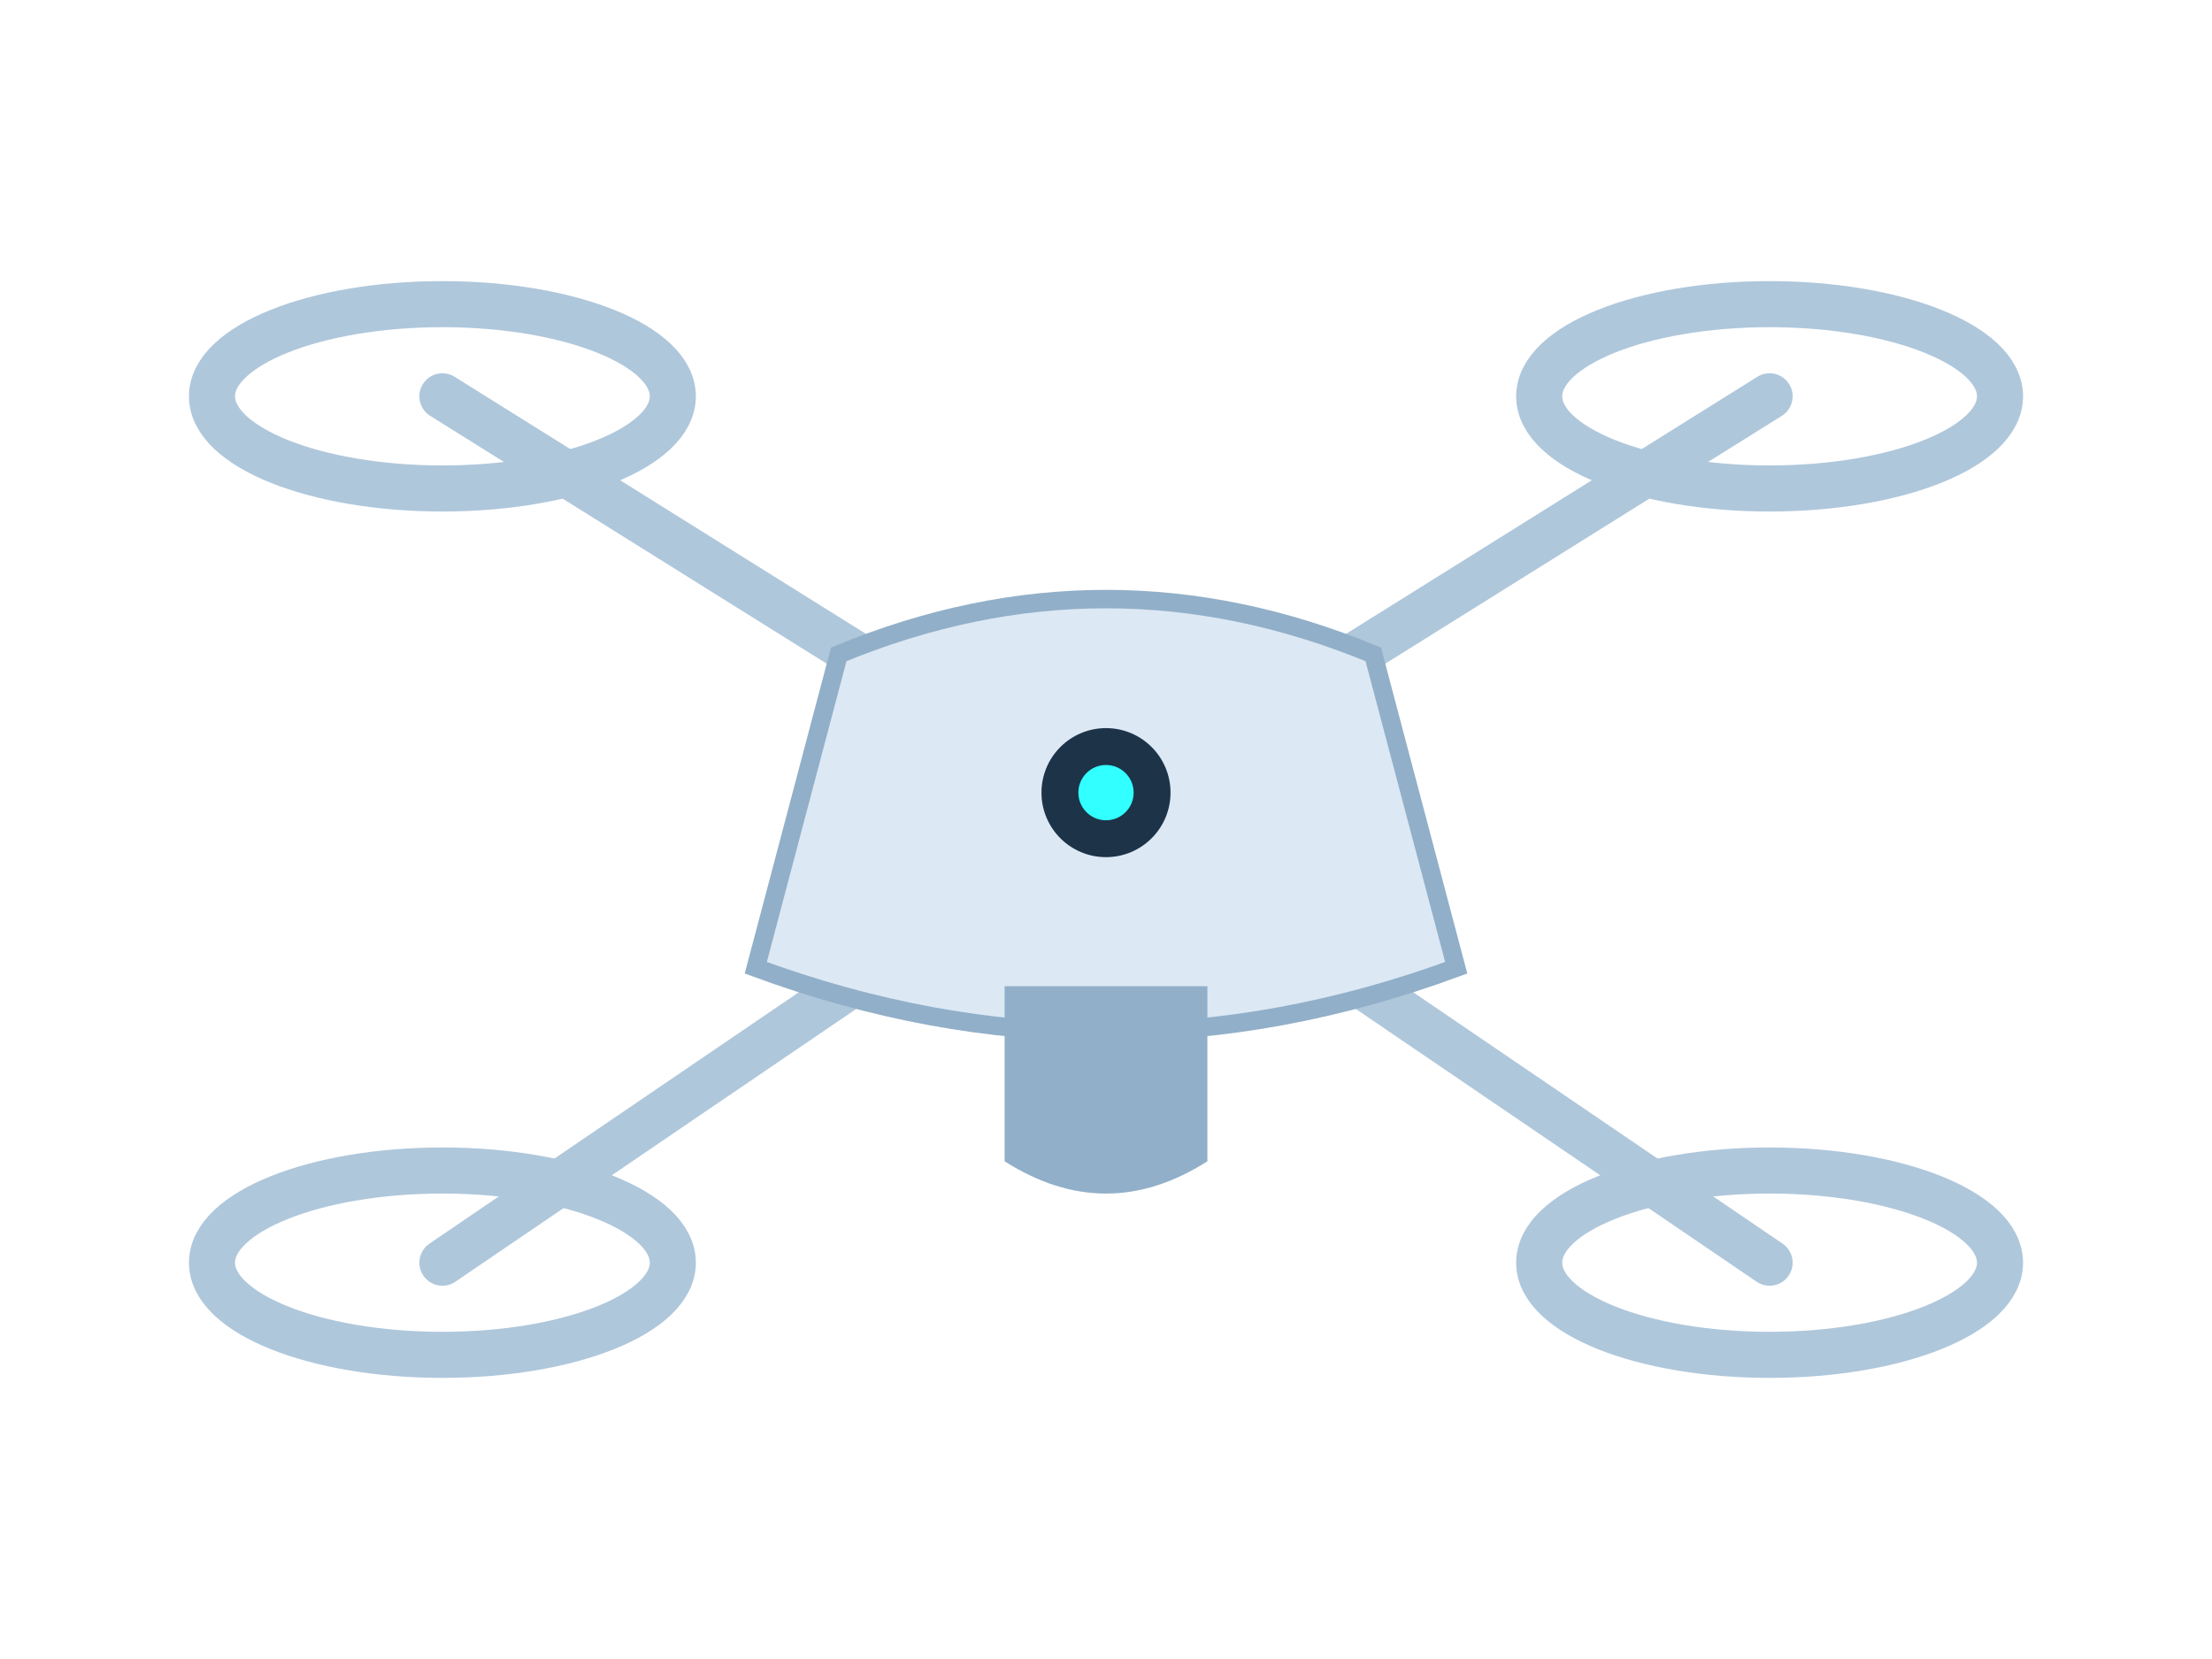
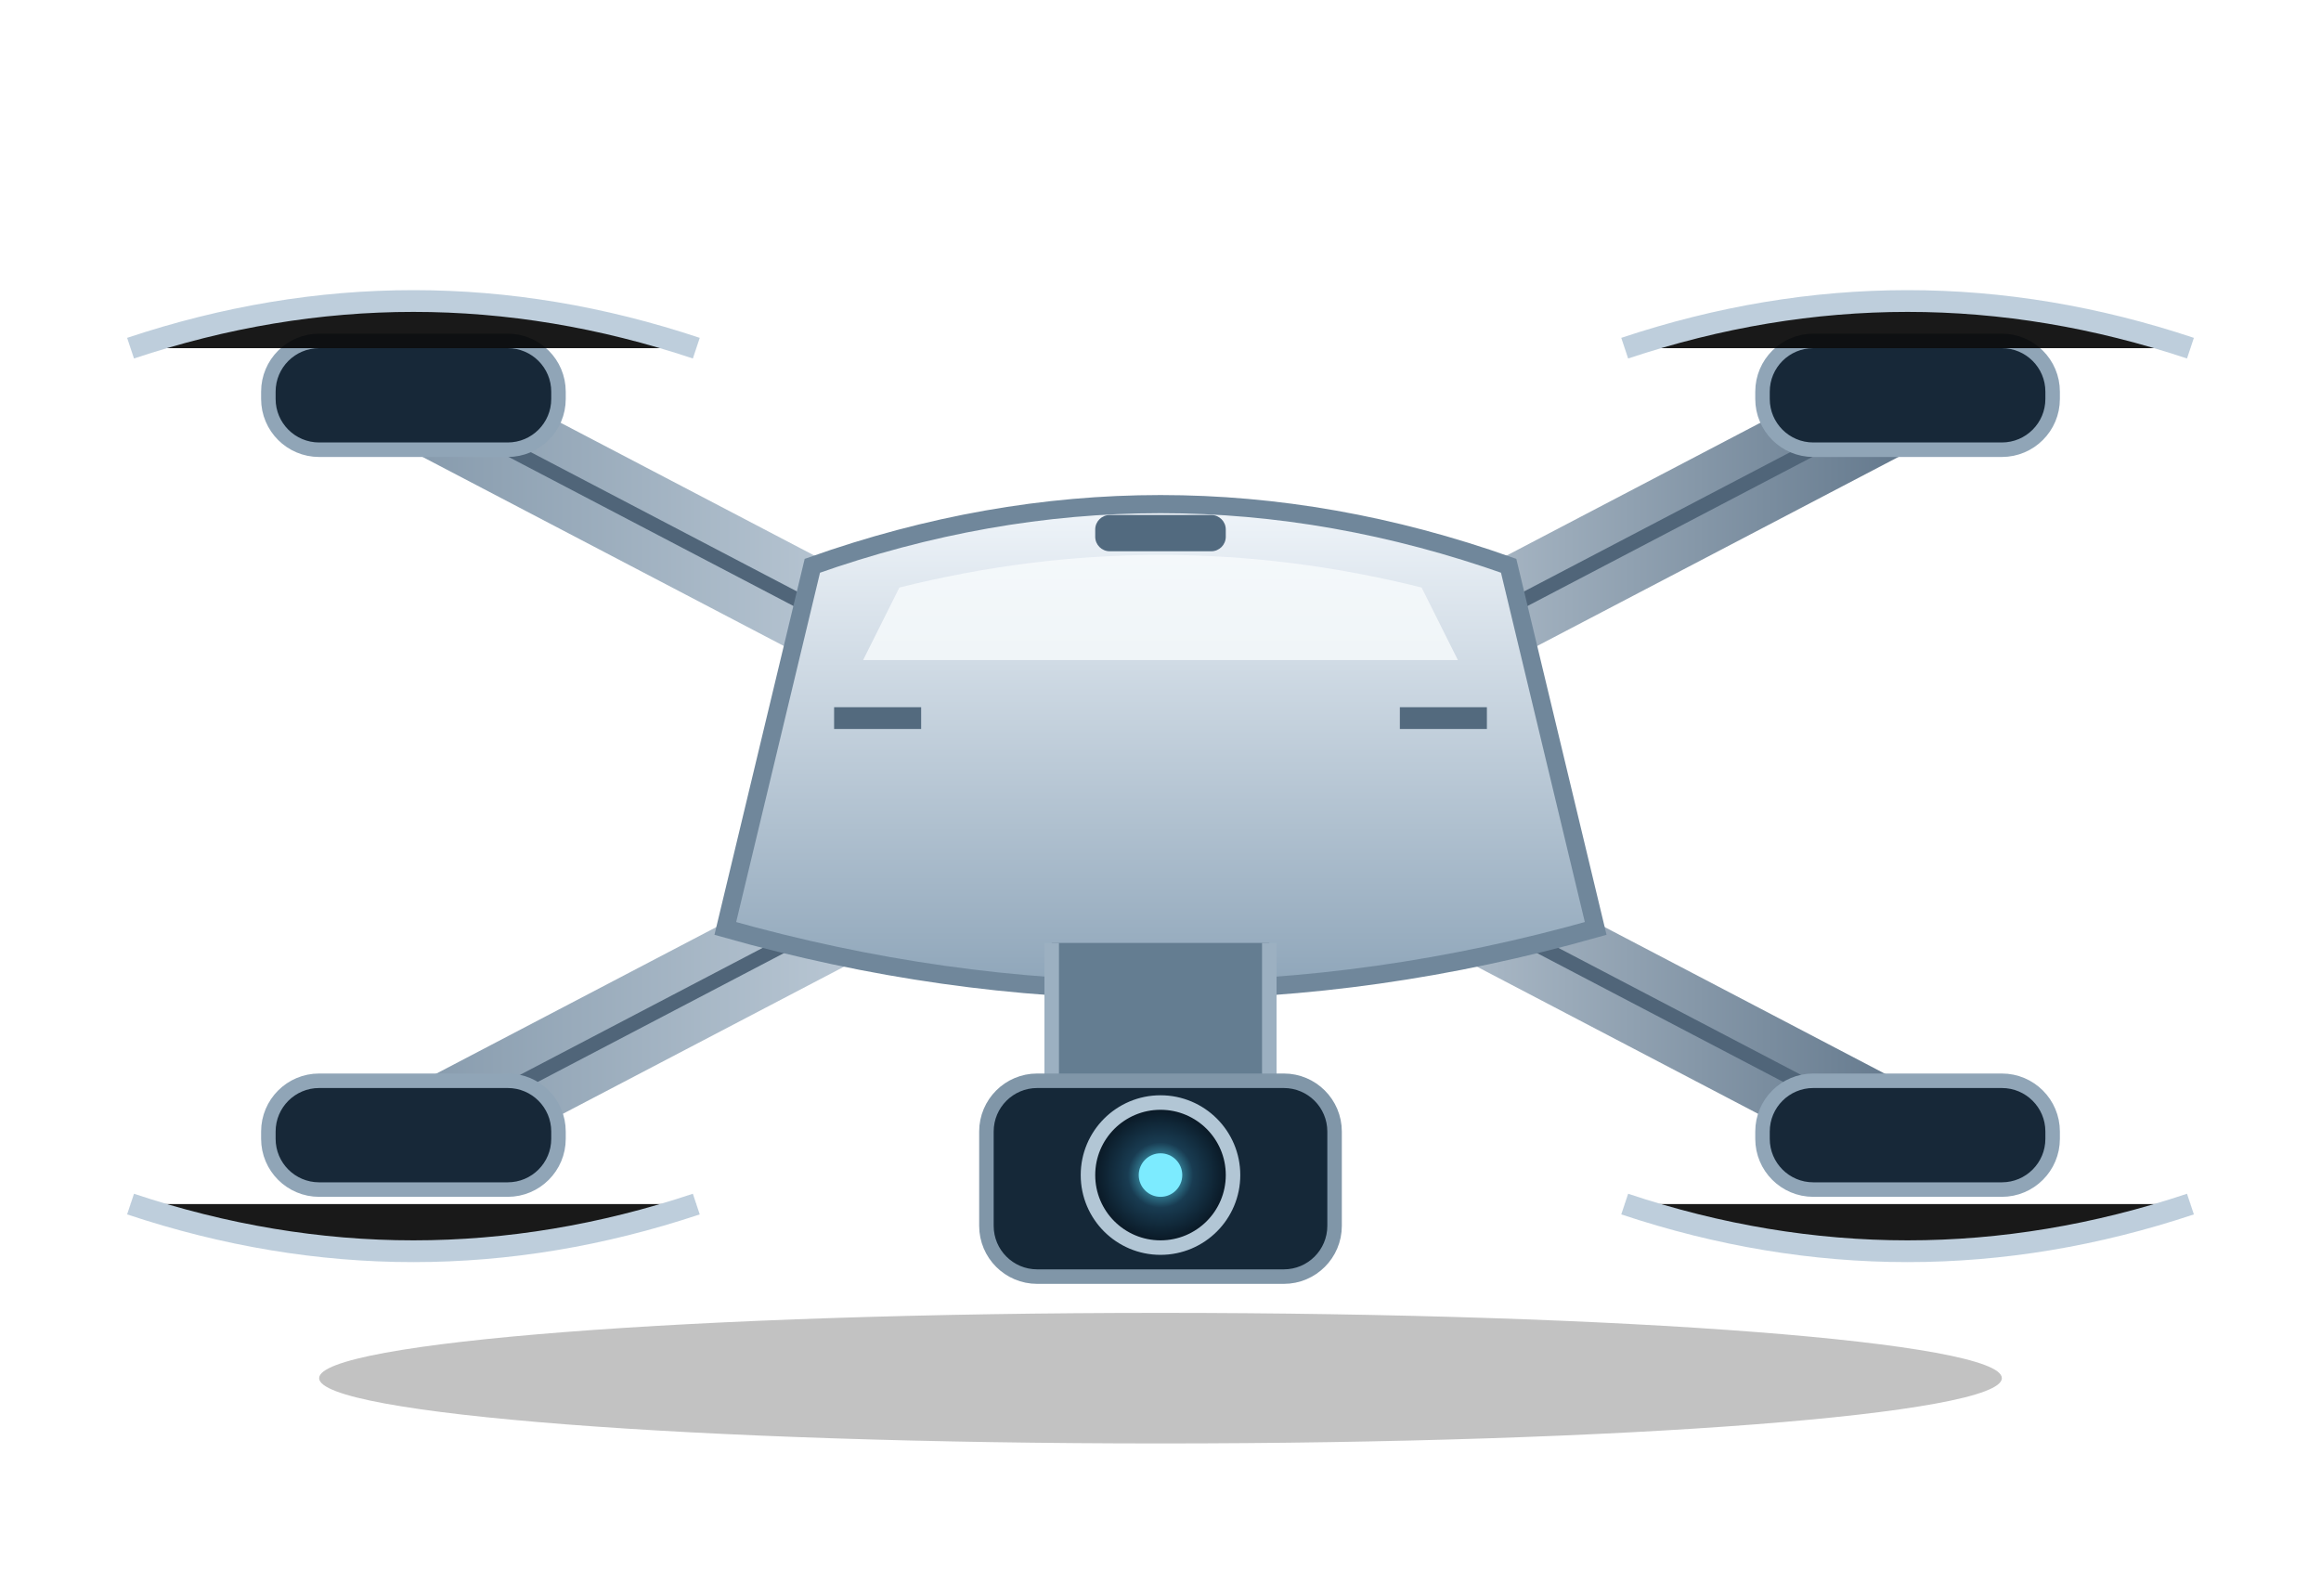
- <svg xmlns="http://www.w3.org/2000/svg" viewBox="0 0 240 180">
-   <g fill="none" stroke="#AFC7DB" stroke-width="5" stroke-linecap="round" stroke-linejoin="round">
-     <path d="M120 88 L48 43 M120 88 L192 43 M120 88 L48 137 M120 88 L192 137" />
-     <ellipse cx="48" cy="43" rx="25" ry="10" />
-     <ellipse cx="192" cy="43" rx="25" ry="10" />
-     <ellipse cx="48" cy="137" rx="25" ry="10" />
-     <ellipse cx="192" cy="137" rx="25" ry="10" />
+ <svg xmlns="http://www.w3.org/2000/svg" viewBox="0 0 320 220">
+   <defs>
+     <linearGradient id="body" x1="0" y1="0" x2="0" y2="1">
+       <stop stop-color="#F0F5FA" />
+       <stop offset="1" stop-color="#8EA5B9" />
+     </linearGradient>
+     <linearGradient id="arm">
+       <stop stop-color="#879BAD" />
+       <stop offset=".5" stop-color="#DCE6EF" />
+       <stop offset="1" stop-color="#64798D" />
+     </linearGradient>
+     <radialGradient id="lens">
+       <stop stop-color="#58DDF5" />
+       <stop offset=".45" stop-color="#193C52" />
+       <stop offset="1" stop-color="#07121D" />
+     </radialGradient>
+   </defs>
+   <ellipse cx="160" cy="190" rx="116" ry="9" fill="#000" opacity=".24" />
+   <g stroke="#71879A" stroke-width="2.5" stroke-linecap="round">
+     <path d="M143 100 L57 55 M177 100 L263 55 M143 112 L57 157 M177 112 L263 157" stroke="url(#arm)" stroke-width="13" />
+     <path d="M143 100 L57 55 M177 100 L263 55 M143 112 L57 157 M177 112 L263 157" stroke="#506579" stroke-width="2" />
  </g>
-   <path d="M91 71 Q120 59 149 71 L158 105 Q120 119 82 105 Z" fill="#DCE8F4" stroke="#91AFC8" stroke-width="2" />
-   <path d="M109 107 L109 126 Q120 133 131 126 L131 107" fill="#91AFC8" />
-   <circle cx="120" cy="86" r="7" fill="#1C3348" />
-   <circle cx="120" cy="86" r="3" fill="#32FFFF" />
+   <g fill="#172838" stroke="#90A5B7" stroke-width="2">
+     <rect x="37" y="47" width="40" height="15" rx="7" />
+     <rect x="243" y="47" width="40" height="15" rx="7" />
+     <rect x="37" y="149" width="40" height="15" rx="7" />
+     <rect x="243" y="149" width="40" height="15" rx="7" />
+   </g>
+   <g stroke="#B7C9D8" stroke-width="3" opacity=".9">
+     <path d="M18 48 Q57 35 96 48 M224 48 Q263 35 302 48 M18 166 Q57 179 96 166 M224 166 Q263 179 302 166" />
+   </g>
+   <path d="M112 78 Q160 61 208 78 L220 128 Q160 145 100 128 Z" fill="url(#body)" stroke="#70879B" stroke-width="2.5" />
+   <path d="M124 81 Q160 72 196 81 L201 91 L119 91Z" fill="#F8FBFD" opacity=".8" />
+   <path d="M145 130 L145 151 Q160 160 175 151 L175 130" fill="#647D91" stroke="#9CB0C1" stroke-width="2" />
+   <rect x="136" y="149" width="48" height="27" rx="7" fill="#152838" stroke="#8096A8" stroke-width="2" />
+   <circle cx="160" cy="162" r="10" fill="url(#lens)" stroke="#B2C6D5" stroke-width="2" />
+   <circle cx="160" cy="162" r="3" fill="#7CEBFF" />
+   <path d="M115 99 L127 99 M193 99 L205 99" stroke="#536A7E" stroke-width="3" />
+   <rect x="151" y="71" width="18" height="5" rx="2" fill="#526A7F" />
</svg>
